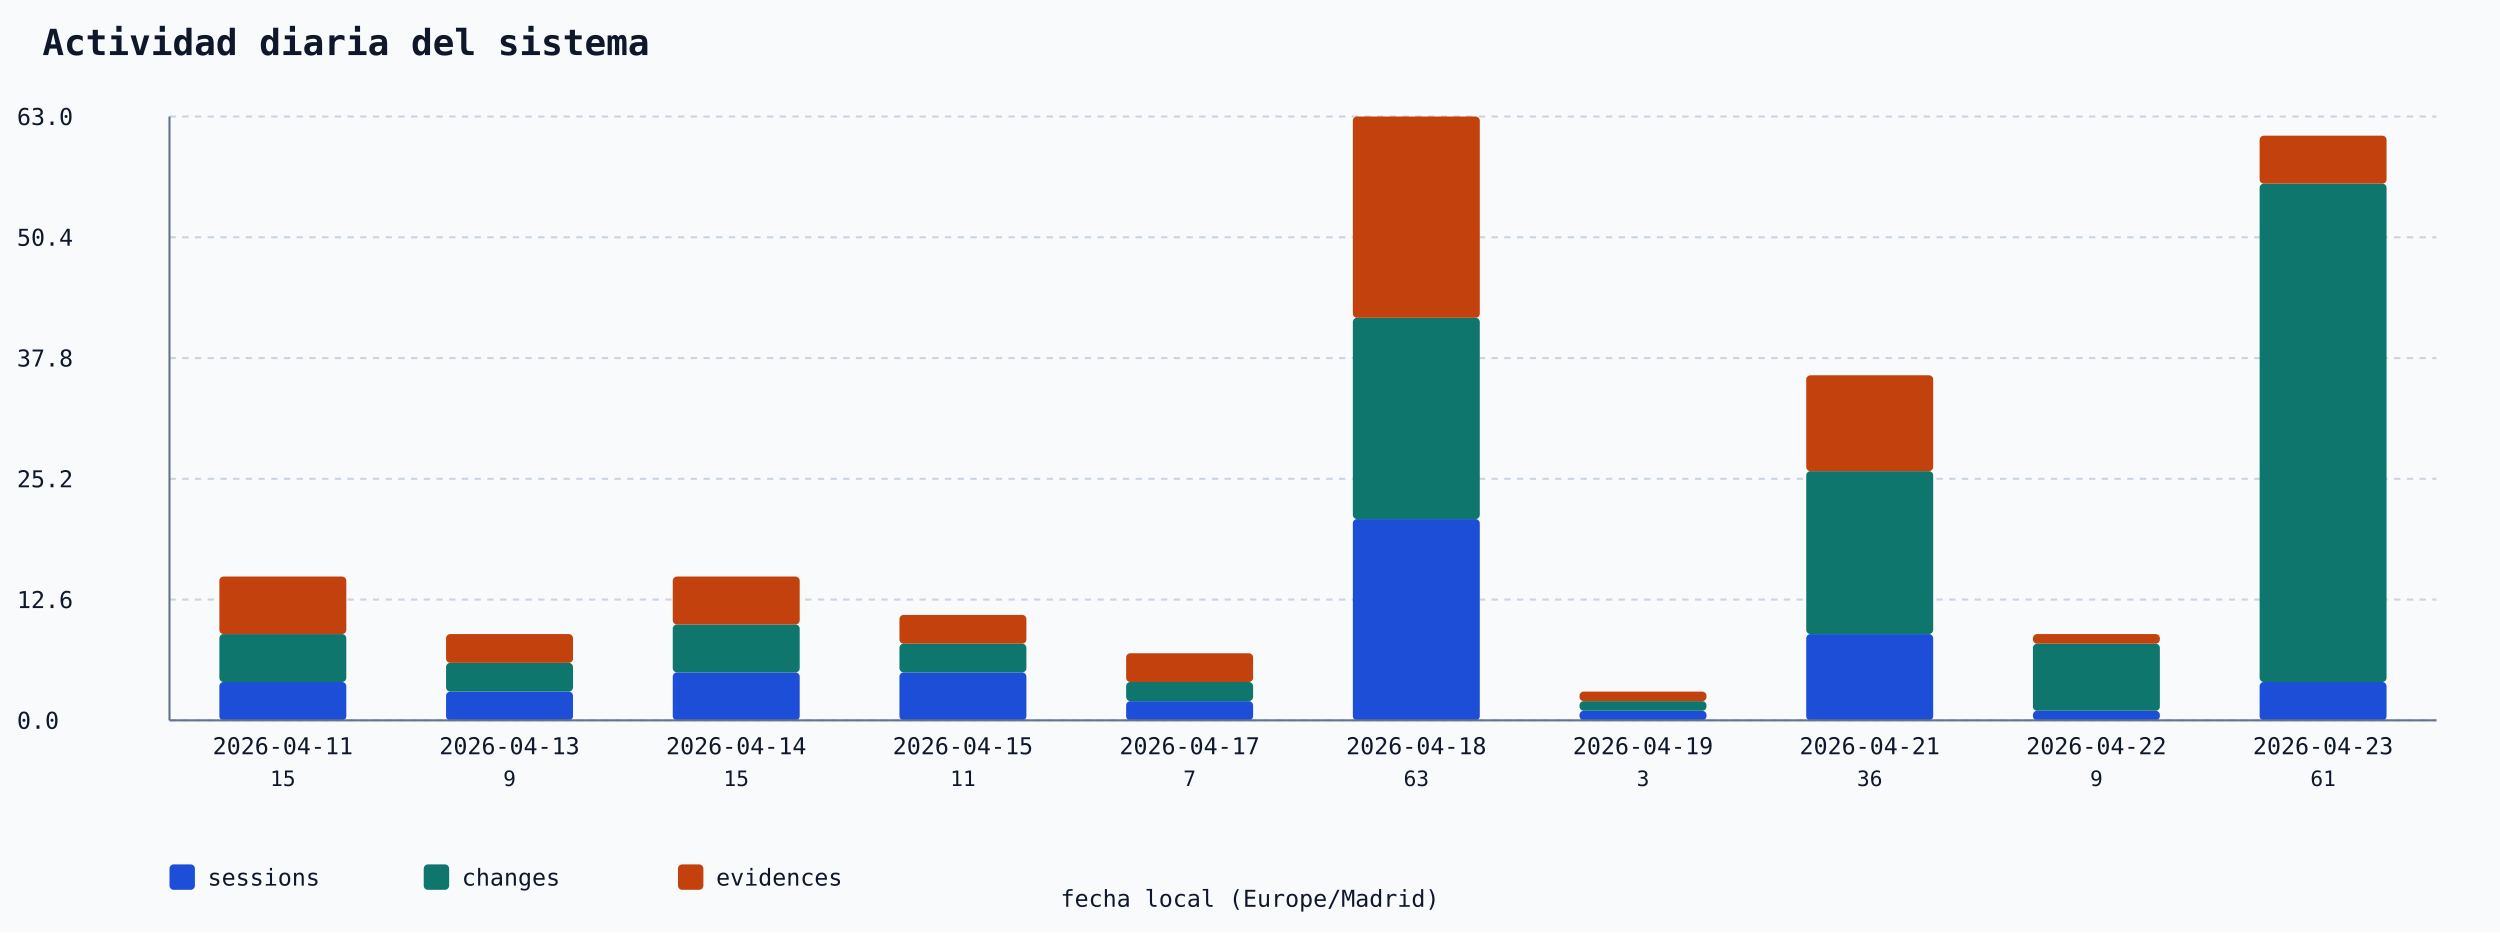
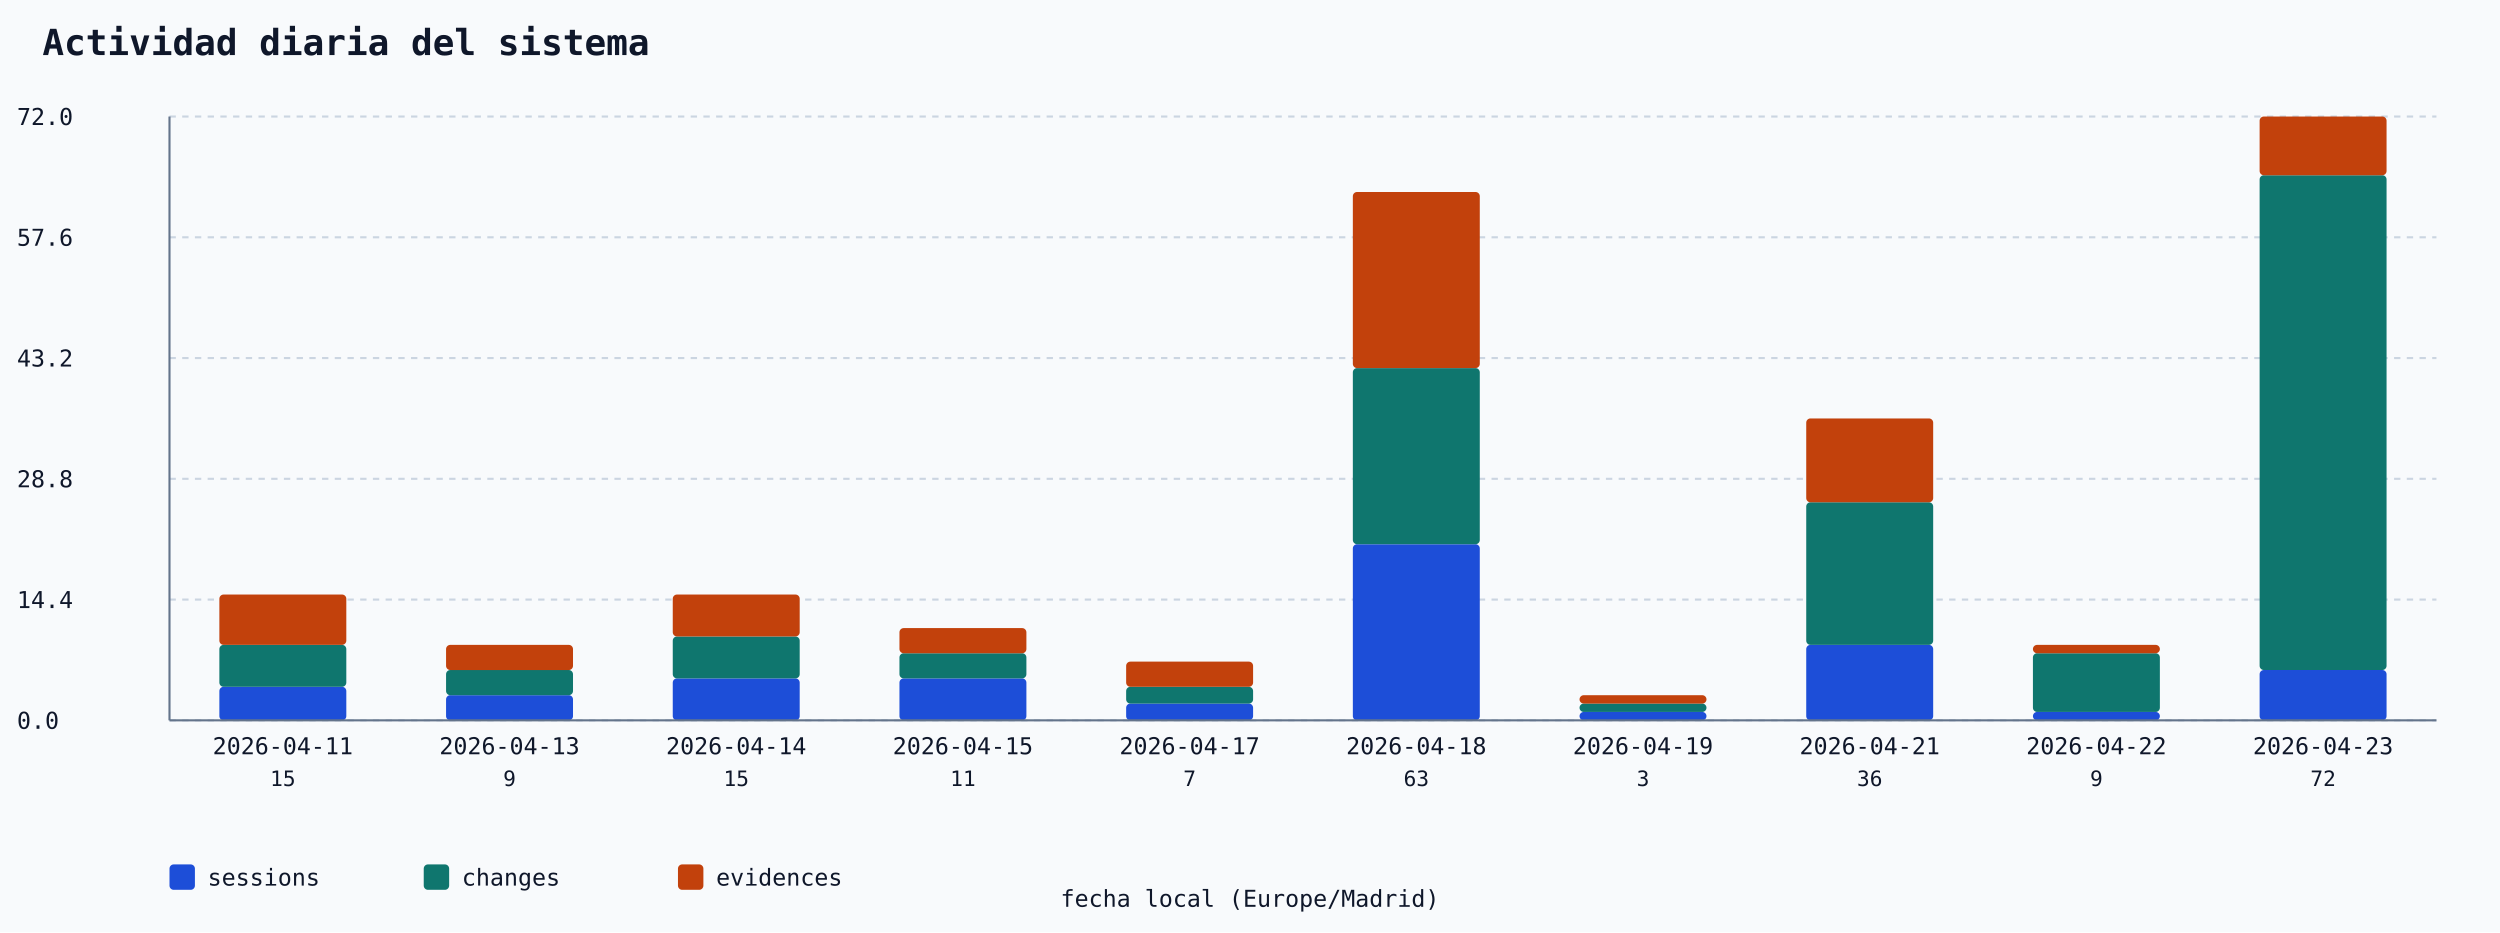
<svg xmlns="http://www.w3.org/2000/svg" width="1180" height="440" viewBox="0 0 1180 440">
  <style>
text { font-family: Menlo, Consolas, monospace; fill: #0f172a; }
.axis { stroke: #64748b; stroke-width: 1; }
.grid { stroke: #cbd5e1; stroke-width: 1; stroke-dasharray: 3 3; }
.title { font-size: 17px; font-weight: 700; }
.label { font-size: 11px; }
.small { font-size: 10px; }
</style>
  <rect x="0" y="0" width="1180" height="440" fill="#f8fafc" />
  <text x="20" y="26" class="title">Actividad diaria del sistema</text>
  <line x1="80" y1="340.00" x2="1150" y2="340.00" class="grid" />
  <text x="8" y="344.00" class="label">0.0</text>
  <line x1="80" y1="283.00" x2="1150" y2="283.00" class="grid" />
-   <text x="8" y="287.00" class="label">12.6</text>
+   <text x="8" y="287.00" class="label">14.4</text>
  <line x1="80" y1="226.00" x2="1150" y2="226.00" class="grid" />
-   <text x="8" y="230.00" class="label">25.2</text>
+   <text x="8" y="230.00" class="label">28.8</text>
  <line x1="80" y1="169.00" x2="1150" y2="169.00" class="grid" />
-   <text x="8" y="173.00" class="label">37.8</text>
+   <text x="8" y="173.00" class="label">43.2</text>
  <line x1="80" y1="112.00" x2="1150" y2="112.00" class="grid" />
-   <text x="8" y="116.00" class="label">50.4</text>
+   <text x="8" y="116.00" class="label">57.6</text>
  <line x1="80" y1="55.00" x2="1150" y2="55.00" class="grid" />
-   <text x="8" y="59.00" class="label">63.0</text>
-   <rect x="103.54" y="321.90" width="59.92" height="18.10" fill="#1d4ed8" rx="2" />
-   <rect x="103.54" y="299.29" width="59.92" height="22.62" fill="#0f766e" rx="2" />
-   <rect x="103.54" y="272.14" width="59.92" height="27.14" fill="#c2410c" rx="2" />
+   <text x="8" y="59.00" class="label">72.0</text>
+   <rect x="103.54" y="324.17" width="59.92" height="15.83" fill="#1d4ed8" rx="2" />
+   <rect x="103.54" y="304.38" width="59.92" height="19.79" fill="#0f766e" rx="2" />
+   <rect x="103.54" y="280.62" width="59.92" height="23.75" fill="#c2410c" rx="2" />
  <text x="133.50" y="356.00" text-anchor="middle" class="label">2026-04-11</text>
  <text x="133.50" y="371.00" text-anchor="middle" class="small">15</text>
-   <rect x="210.54" y="326.43" width="59.92" height="13.57" fill="#1d4ed8" rx="2" />
-   <rect x="210.54" y="312.86" width="59.92" height="13.57" fill="#0f766e" rx="2" />
-   <rect x="210.54" y="299.29" width="59.92" height="13.57" fill="#c2410c" rx="2" />
+   <rect x="210.54" y="328.12" width="59.92" height="11.88" fill="#1d4ed8" rx="2" />
+   <rect x="210.54" y="316.25" width="59.92" height="11.88" fill="#0f766e" rx="2" />
+   <rect x="210.54" y="304.38" width="59.92" height="11.88" fill="#c2410c" rx="2" />
  <text x="240.50" y="356.00" text-anchor="middle" class="label">2026-04-13</text>
  <text x="240.50" y="371.00" text-anchor="middle" class="small">9</text>
-   <rect x="317.54" y="317.38" width="59.92" height="22.62" fill="#1d4ed8" rx="2" />
-   <rect x="317.54" y="294.76" width="59.92" height="22.62" fill="#0f766e" rx="2" />
-   <rect x="317.54" y="272.14" width="59.92" height="22.62" fill="#c2410c" rx="2" />
+   <rect x="317.54" y="320.21" width="59.92" height="19.79" fill="#1d4ed8" rx="2" />
+   <rect x="317.54" y="300.42" width="59.92" height="19.79" fill="#0f766e" rx="2" />
+   <rect x="317.54" y="280.62" width="59.92" height="19.79" fill="#c2410c" rx="2" />
  <text x="347.50" y="356.00" text-anchor="middle" class="label">2026-04-14</text>
  <text x="347.50" y="371.00" text-anchor="middle" class="small">15</text>
-   <rect x="424.54" y="317.38" width="59.92" height="22.62" fill="#1d4ed8" rx="2" />
-   <rect x="424.54" y="303.81" width="59.92" height="13.57" fill="#0f766e" rx="2" />
-   <rect x="424.54" y="290.24" width="59.92" height="13.57" fill="#c2410c" rx="2" />
+   <rect x="424.54" y="320.21" width="59.92" height="19.79" fill="#1d4ed8" rx="2" />
+   <rect x="424.54" y="308.33" width="59.92" height="11.88" fill="#0f766e" rx="2" />
+   <rect x="424.54" y="296.46" width="59.92" height="11.88" fill="#c2410c" rx="2" />
  <text x="454.50" y="356.00" text-anchor="middle" class="label">2026-04-15</text>
  <text x="454.50" y="371.00" text-anchor="middle" class="small">11</text>
-   <rect x="531.54" y="330.95" width="59.92" height="9.05" fill="#1d4ed8" rx="2" />
-   <rect x="531.54" y="321.90" width="59.92" height="9.05" fill="#0f766e" rx="2" />
-   <rect x="531.54" y="308.33" width="59.92" height="13.57" fill="#c2410c" rx="2" />
+   <rect x="531.54" y="332.08" width="59.92" height="7.92" fill="#1d4ed8" rx="2" />
+   <rect x="531.54" y="324.17" width="59.92" height="7.92" fill="#0f766e" rx="2" />
+   <rect x="531.54" y="312.29" width="59.92" height="11.88" fill="#c2410c" rx="2" />
  <text x="561.50" y="356.00" text-anchor="middle" class="label">2026-04-17</text>
  <text x="561.50" y="371.00" text-anchor="middle" class="small">7</text>
-   <rect x="638.54" y="245.00" width="59.92" height="95.00" fill="#1d4ed8" rx="2" />
-   <rect x="638.54" y="150.00" width="59.92" height="95.00" fill="#0f766e" rx="2" />
-   <rect x="638.54" y="55.00" width="59.92" height="95.00" fill="#c2410c" rx="2" />
+   <rect x="638.54" y="256.88" width="59.92" height="83.12" fill="#1d4ed8" rx="2" />
+   <rect x="638.54" y="173.75" width="59.92" height="83.12" fill="#0f766e" rx="2" />
+   <rect x="638.54" y="90.62" width="59.92" height="83.12" fill="#c2410c" rx="2" />
  <text x="668.50" y="356.00" text-anchor="middle" class="label">2026-04-18</text>
  <text x="668.50" y="371.00" text-anchor="middle" class="small">63</text>
-   <rect x="745.54" y="335.48" width="59.92" height="4.52" fill="#1d4ed8" rx="2" />
-   <rect x="745.54" y="330.95" width="59.92" height="4.52" fill="#0f766e" rx="2" />
-   <rect x="745.54" y="326.43" width="59.92" height="4.52" fill="#c2410c" rx="2" />
+   <rect x="745.54" y="336.04" width="59.92" height="3.96" fill="#1d4ed8" rx="2" />
+   <rect x="745.54" y="332.08" width="59.92" height="3.96" fill="#0f766e" rx="2" />
+   <rect x="745.54" y="328.13" width="59.92" height="3.96" fill="#c2410c" rx="2" />
  <text x="775.50" y="356.00" text-anchor="middle" class="label">2026-04-19</text>
  <text x="775.50" y="371.00" text-anchor="middle" class="small">3</text>
-   <rect x="852.54" y="299.29" width="59.92" height="40.71" fill="#1d4ed8" rx="2" />
-   <rect x="852.54" y="222.38" width="59.92" height="76.90" fill="#0f766e" rx="2" />
-   <rect x="852.54" y="177.14" width="59.92" height="45.24" fill="#c2410c" rx="2" />
+   <rect x="852.54" y="304.38" width="59.92" height="35.62" fill="#1d4ed8" rx="2" />
+   <rect x="852.54" y="237.08" width="59.92" height="67.29" fill="#0f766e" rx="2" />
+   <rect x="852.54" y="197.50" width="59.92" height="39.58" fill="#c2410c" rx="2" />
  <text x="882.50" y="356.00" text-anchor="middle" class="label">2026-04-21</text>
  <text x="882.50" y="371.00" text-anchor="middle" class="small">36</text>
-   <rect x="959.54" y="335.48" width="59.92" height="4.52" fill="#1d4ed8" rx="2" />
-   <rect x="959.54" y="303.81" width="59.92" height="31.67" fill="#0f766e" rx="2" />
-   <rect x="959.54" y="299.29" width="59.92" height="4.52" fill="#c2410c" rx="2" />
+   <rect x="959.54" y="336.04" width="59.92" height="3.96" fill="#1d4ed8" rx="2" />
+   <rect x="959.54" y="308.33" width="59.92" height="27.71" fill="#0f766e" rx="2" />
+   <rect x="959.54" y="304.38" width="59.92" height="3.96" fill="#c2410c" rx="2" />
  <text x="989.50" y="356.00" text-anchor="middle" class="label">2026-04-22</text>
  <text x="989.50" y="371.00" text-anchor="middle" class="small">9</text>
-   <rect x="1066.54" y="321.90" width="59.92" height="18.10" fill="#1d4ed8" rx="2" />
-   <rect x="1066.54" y="86.67" width="59.92" height="235.24" fill="#0f766e" rx="2" />
-   <rect x="1066.54" y="64.05" width="59.92" height="22.62" fill="#c2410c" rx="2" />
+   <rect x="1066.54" y="316.25" width="59.92" height="23.75" fill="#1d4ed8" rx="2" />
+   <rect x="1066.54" y="82.71" width="59.92" height="233.54" fill="#0f766e" rx="2" />
+   <rect x="1066.54" y="55.00" width="59.92" height="27.71" fill="#c2410c" rx="2" />
  <text x="1096.50" y="356.00" text-anchor="middle" class="label">2026-04-23</text>
-   <text x="1096.50" y="371.00" text-anchor="middle" class="small">61</text>
+   <text x="1096.50" y="371.00" text-anchor="middle" class="small">72</text>
  <rect x="80" y="408" width="12" height="12" fill="#1d4ed8" rx="2" />
  <text x="98" y="418" class="label">sessions</text>
  <rect x="200" y="408" width="12" height="12" fill="#0f766e" rx="2" />
  <text x="218" y="418" class="label">changes</text>
  <rect x="320" y="408" width="12" height="12" fill="#c2410c" rx="2" />
  <text x="338" y="418" class="label">evidences</text>
  <line x1="80" y1="340" x2="1150" y2="340" class="axis" />
  <line x1="80" y1="55" x2="80" y2="340" class="axis" />
  <text x="590" y="428" text-anchor="middle" class="label">fecha local (Europe/Madrid)</text>
</svg>
